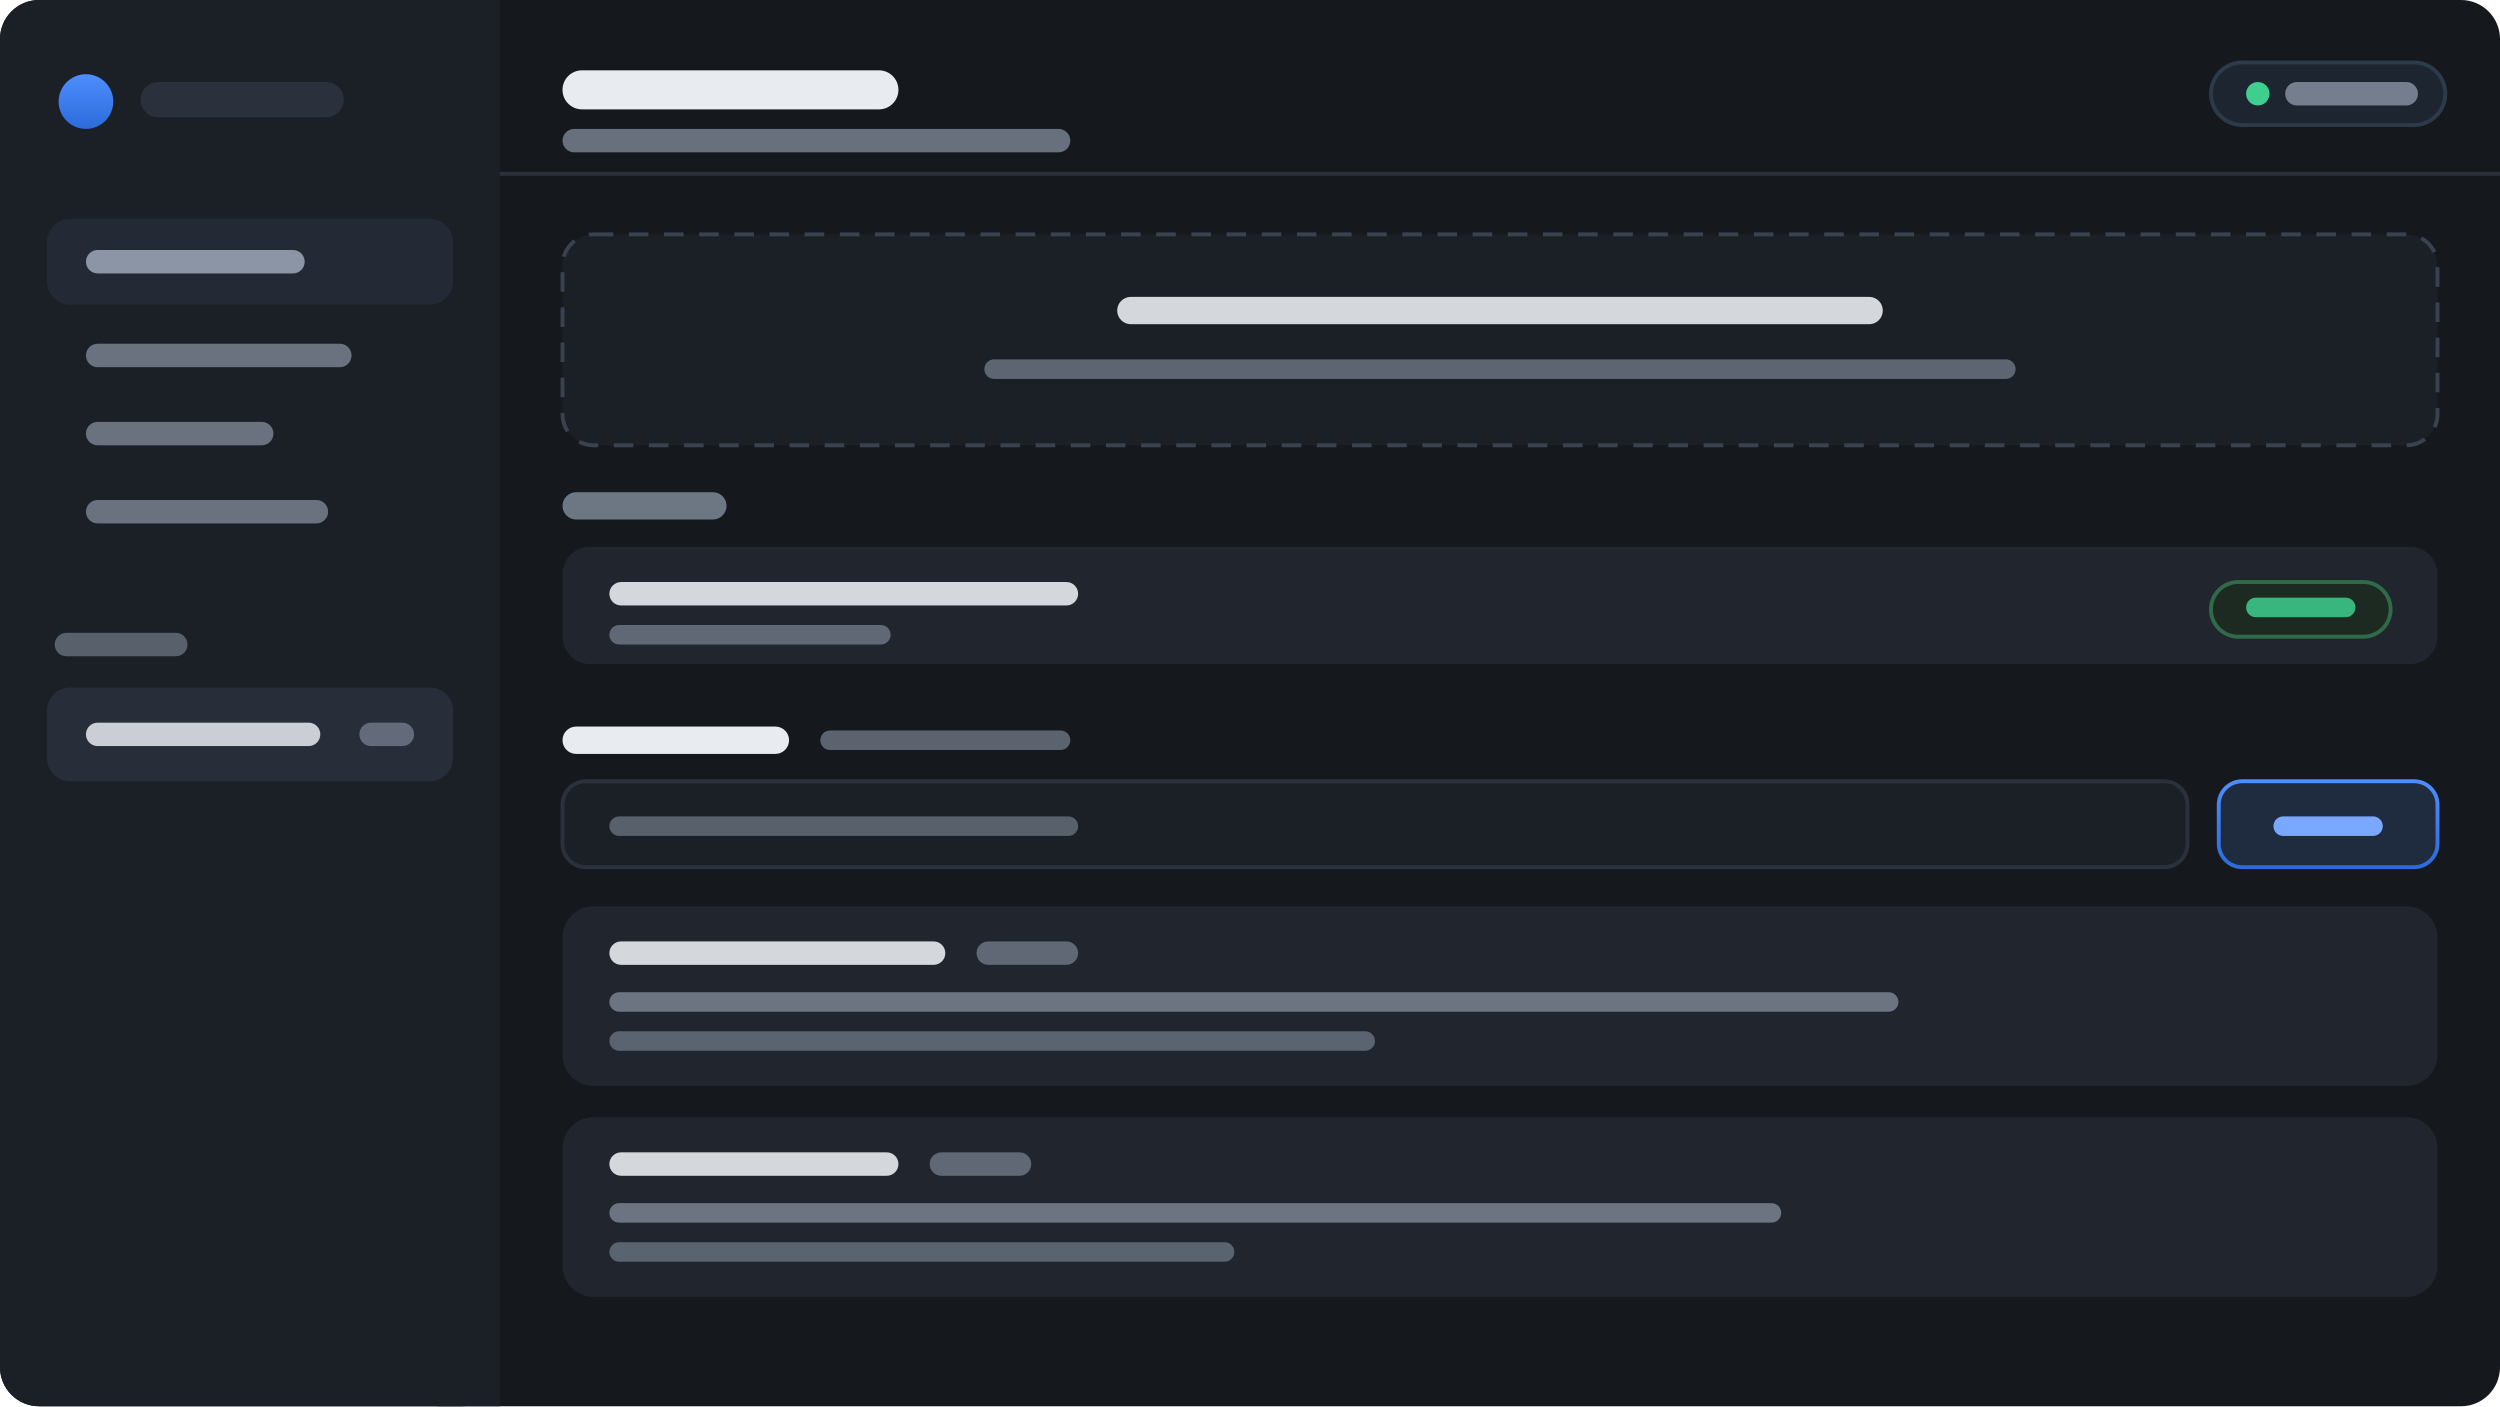
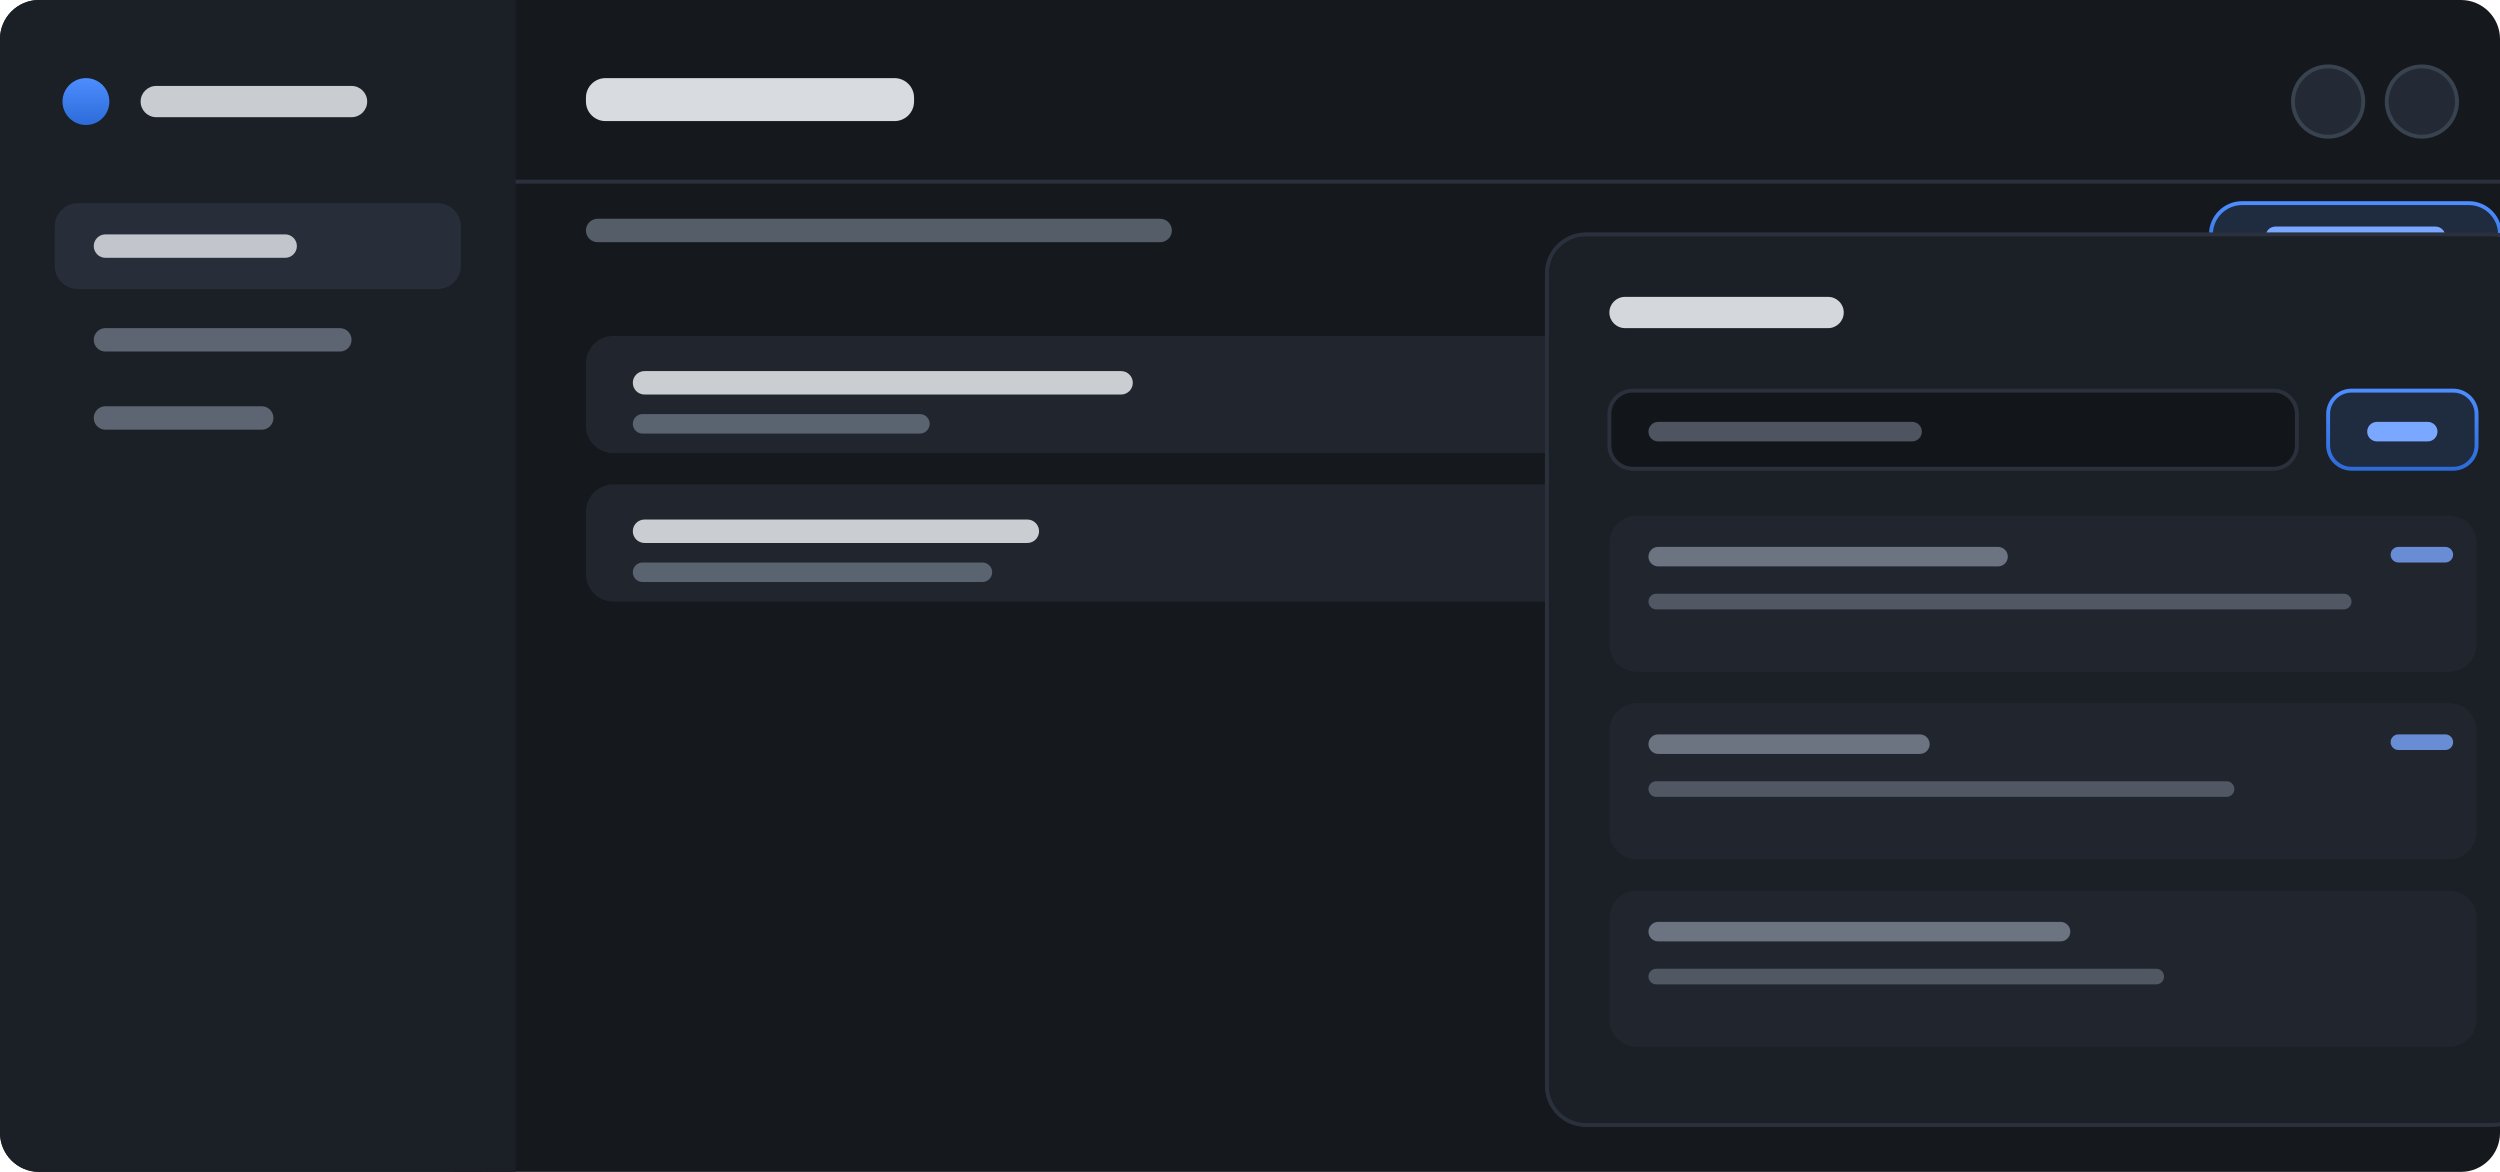
- <svg xmlns="http://www.w3.org/2000/svg" width="640" height="360" viewBox="0 0 640 360" role="img" aria-label="本地知识库界面示意">
+ <svg xmlns="http://www.w3.org/2000/svg" width="640" height="300" viewBox="0 0 640 300" role="img" aria-label="Local knowledge base panel">
  <defs>
-     <linearGradient id="accent" x1="0" y1="0" x2="0" y2="1">
+     <linearGradient id="brand" x1="0" y1="0" x2="0" y2="1">
      <stop offset="0" stop-color="#4D8DFF" />
      <stop offset="1" stop-color="#2C6BD8" />
    </linearGradient>
-     <style>
-       .frame { fill: #15181d; }
-       .panel { fill: #1b1f26; }
-       .card  { fill: #20252e; }
-       .line  { fill: #2b313c; }
-       .text  { fill: #e8ebf0; font-family: system-ui, -apple-system, "Segoe UI", sans-serif; }
-       .muted { fill: #8b95a5; font-family: system-ui, -apple-system, "Segoe UI", sans-serif; }
-       .mono  { font-family: ui-monospace, "Cascadia Code", monospace; }
-     </style>
  </defs>
-   <rect class="frame" width="640" height="360" rx="10" />
-   <rect class="panel" x="0" y="0" width="128" height="360" rx="10" />
-   <rect class="panel" x="112" y="0" width="16" height="360" />
-   <circle cx="22" cy="26" r="7" fill="url(#accent)" />
-   <rect class="line" x="36" y="21" width="52" height="9" rx="4.5" />
-   <rect x="12" y="56" width="104" height="22" rx="6" fill="#232935" />
-   <rect class="muted" x="22" y="64" width="56" height="6" rx="3" />
-   <rect class="muted" x="22" y="88" width="68" height="6" rx="3" opacity="0.7" />
-   <rect class="muted" x="22" y="108" width="48" height="6" rx="3" opacity="0.7" />
-   <rect class="muted" x="22" y="128" width="62" height="6" rx="3" opacity="0.7" />
-   <rect class="muted" x="14" y="162" width="34" height="6" rx="3" opacity="0.55" />
-   <rect x="12" y="176" width="104" height="24" rx="6" fill="#272e3a" />
-   <rect class="text" x="22" y="185" width="60" height="6" rx="3" opacity="0.85" />
-   <rect class="muted" x="92" y="185" width="14" height="6" rx="3" opacity="0.6" />
-   <rect class="line" x="128" y="44" width="512" height="1" />
-   <rect class="text" x="144" y="18" width="86" height="10" rx="5" />
-   <rect class="muted" x="144" y="33" width="130" height="6" rx="3" opacity="0.7" />
-   <rect x="566" y="16" width="60" height="16" rx="8" fill="#1d2530" stroke="#2c3a4a" />
-   <circle cx="578" cy="24" r="3" fill="#3ecf8e" />
-   <rect class="muted" x="585" y="21" width="34" height="6" rx="3" opacity="0.8" />
-   <rect x="144" y="60" width="480" height="54" rx="8" fill="#1b1f26" stroke="#3a424f" stroke-dasharray="5 4" />
-   <rect class="text" x="286" y="76" width="196" height="7" rx="3.5" opacity="0.9" />
-   <rect class="muted" x="252" y="92" width="264" height="5" rx="2.5" opacity="0.6" />
-   <rect class="muted" x="144" y="126" width="42" height="7" rx="3.5" opacity="0.75" />
-   <rect class="card" x="144" y="140" width="480" height="30" rx="7" />
-   <rect class="text" x="156" y="149" width="120" height="6" rx="3" opacity="0.9" />
-   <rect class="muted" x="156" y="160" width="72" height="5" rx="2.5" opacity="0.6" />
-   <rect x="566" y="149" width="46" height="14" rx="7" fill="#1d2a22" stroke="#2f6b4a" />
-   <rect x="575" y="153" width="28" height="5" rx="2.5" fill="#3ecf8e" opacity="0.85" />
-   <rect class="text" x="144" y="186" width="58" height="7" rx="3.5" />
-   <rect class="muted" x="210" y="187" width="64" height="5" rx="2.5" opacity="0.6" />
-   <rect x="144" y="200" width="416" height="22" rx="6" fill="#1b1f26" stroke="#2b313c" />
-   <rect class="muted" x="156" y="209" width="120" height="5" rx="2.5" opacity="0.55" />
-   <rect x="568" y="200" width="56" height="22" rx="6" fill="#1f2b3f" stroke="url(#accent)" />
-   <rect x="582" y="209" width="28" height="5" rx="2.5" fill="#7aa7ff" />
-   <rect class="card" x="144" y="232" width="480" height="46" rx="8" />
-   <rect class="text" x="156" y="241" width="86" height="6" rx="3" opacity="0.9" />
-   <rect class="muted" x="250" y="241" width="26" height="6" rx="3" opacity="0.6" />
-   <rect class="muted" x="156" y="254" width="330" height="5" rx="2.5" opacity="0.7" />
-   <rect class="mono" x="156" y="264" width="196" height="5" rx="2.5" fill="#8b95a5" opacity="0.55" />
-   <rect class="card" x="144" y="286" width="480" height="46" rx="8" />
-   <rect class="text" x="156" y="295" width="74" height="6" rx="3" opacity="0.9" />
-   <rect class="muted" x="238" y="295" width="26" height="6" rx="3" opacity="0.6" />
-   <rect class="muted" x="156" y="308" width="300" height="5" rx="2.5" opacity="0.7" />
-   <rect class="mono" x="156" y="318" width="160" height="5" rx="2.5" fill="#8b95a5" opacity="0.55" />
+   <rect width="640" height="300" rx="10" fill="#15181d" />
+   <rect x="0" y="0" width="132" height="300" rx="10" fill="#1b1f26" />
+   <rect x="116" y="0" width="16" height="300" fill="#1b1f26" />
+   <circle cx="22" cy="26" r="6" fill="url(#brand)" />
+   <rect x="36" y="22" width="58" height="8" rx="4" fill="#e8ebf0" opacity="0.85" />
+   <rect x="14" y="52" width="104" height="22" rx="6" fill="#272e3a" />
+   <rect x="24" y="60" width="52" height="6" rx="3" fill="#e8ebf0" opacity="0.8" />
+   <rect x="24" y="84" width="66" height="6" rx="3" fill="#8b95a5" opacity="0.6" />
+   <rect x="24" y="104" width="46" height="6" rx="3" fill="#8b95a5" opacity="0.6" />
+   <rect x="132" y="46" width="508" height="1" fill="#2b313c" />
+   <rect x="150" y="20" width="84" height="11" rx="5" fill="#e8ebf0" opacity="0.92" />
+   <circle cx="596" cy="26" r="9" fill="#232a35" stroke="#39424f" />
+   <circle cx="620" cy="26" r="9" fill="#232a35" stroke="#39424f" />
+   <rect x="150" y="56" width="150" height="6" rx="3" fill="#8b95a5" opacity="0.55" />
+   <rect x="566" y="52" width="74" height="16" rx="8" fill="#1f2b3f" stroke="url(#brand)" />
+   <rect x="580" y="58" width="46" height="5" rx="2.5" fill="#7aa7ff" />
+   <rect x="150" y="86" width="490" height="30" rx="7" fill="#20252e" />
+   <rect x="162" y="95" width="128" height="6" rx="3" fill="#e8ebf0" opacity="0.85" />
+   <rect x="162" y="106" width="76" height="5" rx="2.5" fill="#8b95a5" opacity="0.55" />
+   <rect x="592" y="95" width="36" height="13" rx="6.5" fill="#1d2a22" stroke="#2f6b4a" />
+   <rect x="150" y="124" width="490" height="30" rx="7" fill="#20252e" />
+   <rect x="162" y="133" width="104" height="6" rx="3" fill="#e8ebf0" opacity="0.85" />
+   <rect x="162" y="144" width="92" height="5" rx="2.5" fill="#8b95a5" opacity="0.55" />
+   <rect x="592" y="133" width="36" height="13" rx="6.5" fill="#1d2a22" stroke="#2f6b4a" />
+   <rect x="396" y="60" width="252" height="228" rx="10" fill="#1b1f26" stroke="#2b313c" />
+   <rect x="412" y="76" width="60" height="8" rx="4" fill="#e8ebf0" opacity="0.9" />
+   <rect x="412" y="100" width="176" height="20" rx="6" fill="#12151a" stroke="#2b313c" />
+   <rect x="422" y="108" width="70" height="5" rx="2.5" fill="#8b95a5" opacity="0.5" />
+   <rect x="596" y="100" width="38" height="20" rx="6" fill="#1f2b3f" stroke="url(#brand)" />
+   <rect x="606" y="108" width="18" height="5" rx="2.5" fill="#7aa7ff" />
+   <rect x="412" y="132" width="222" height="40" rx="7" fill="#20252e" />
+   <rect x="422" y="140" width="92" height="5" rx="2.5" fill="#8b95a5" opacity="0.7" />
+   <rect x="422" y="152" width="180" height="4" rx="2" fill="#8b95a5" opacity="0.45" />
+   <rect x="612" y="140" width="16" height="4" rx="2" fill="#7aa7ff" opacity="0.8" />
+   <rect x="412" y="180" width="222" height="40" rx="7" fill="#20252e" />
+   <rect x="422" y="188" width="72" height="5" rx="2.5" fill="#8b95a5" opacity="0.7" />
+   <rect x="422" y="200" width="150" height="4" rx="2" fill="#8b95a5" opacity="0.45" />
+   <rect x="612" y="188" width="16" height="4" rx="2" fill="#7aa7ff" opacity="0.8" />
+   <rect x="412" y="228" width="222" height="40" rx="7" fill="#20252e" />
+   <rect x="422" y="236" width="108" height="5" rx="2.5" fill="#8b95a5" opacity="0.7" />
+   <rect x="422" y="248" width="132" height="4" rx="2" fill="#8b95a5" opacity="0.45" />
</svg>
